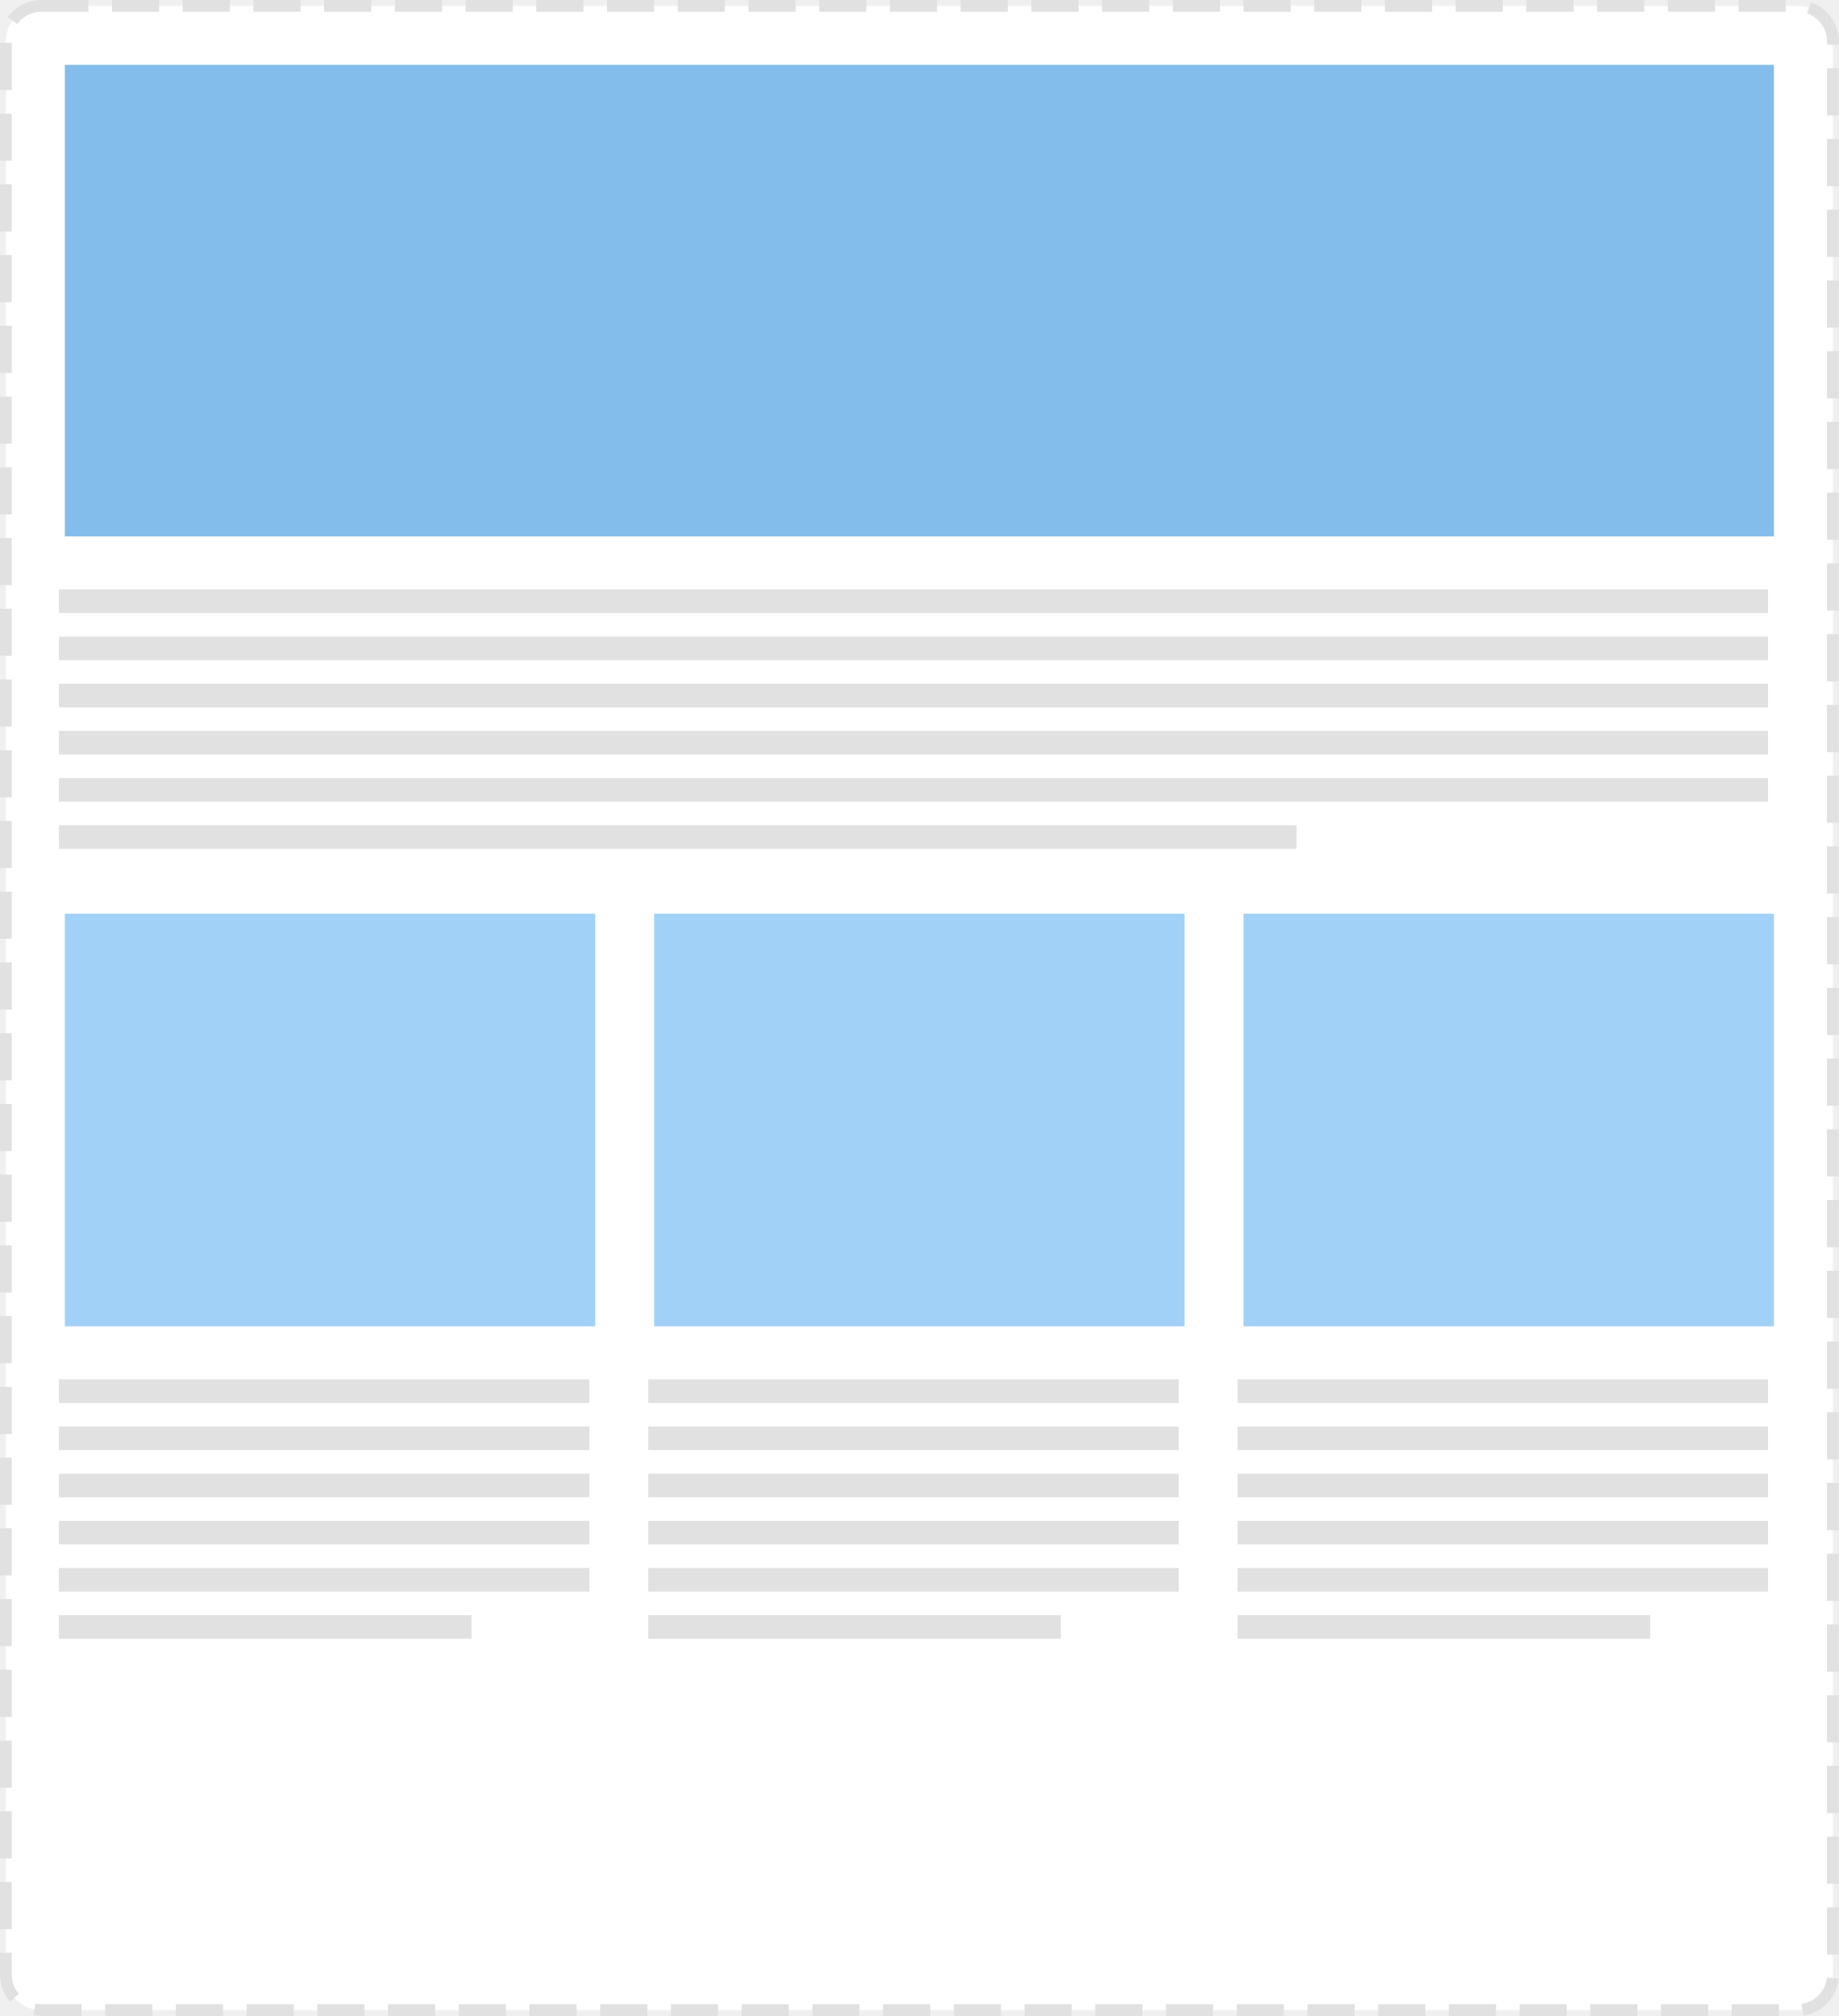
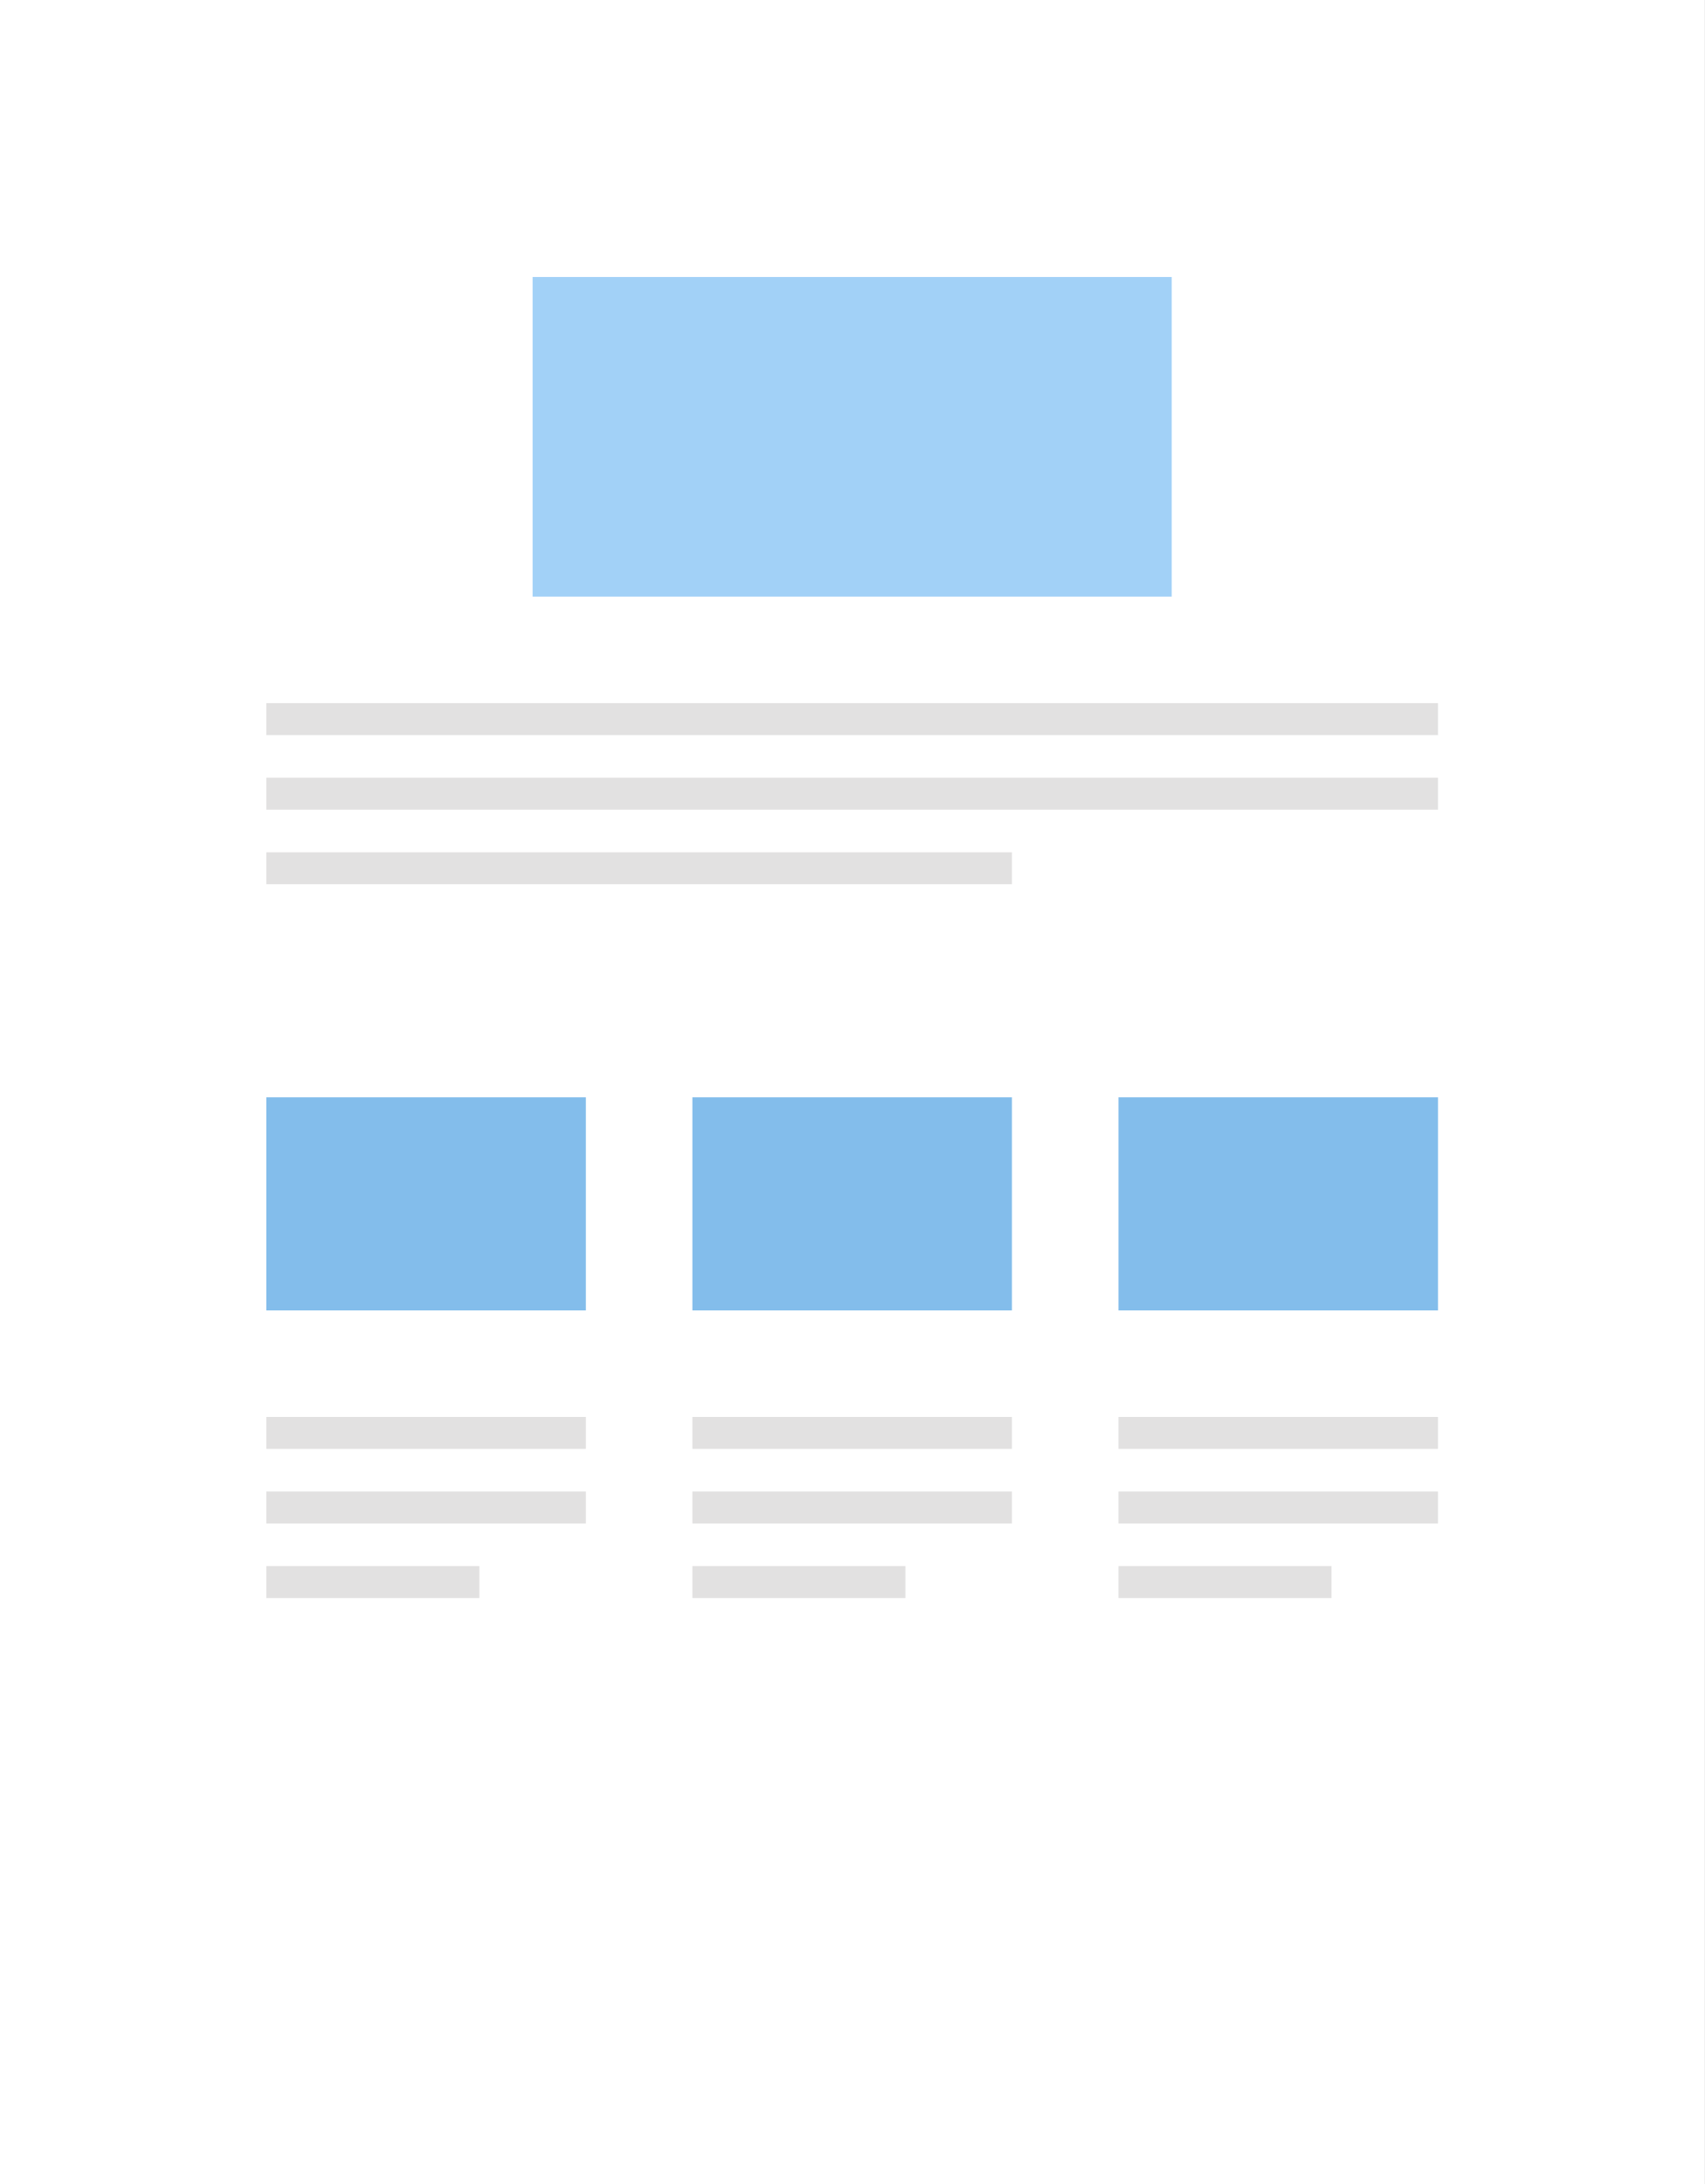
- <svg xmlns="http://www.w3.org/2000/svg" preserveAspectRatio="xMidYMid" width="156" height="171" viewBox="0 0 156 171">
+ <svg xmlns="http://www.w3.org/2000/svg" preserveAspectRatio="xMidYMid" width="160" height="205" viewBox="0 0 160 205">
  <defs>
    <style>
      .cls-1 {
        fill: #fff;
-         stroke: #e2e1e1;
-         stroke-width: 1px;
-         stroke-dasharray: 4,2;
      }

      .cls-2 {
        fill: #e2e1e1;
        fill-rule: evenodd;
      }

      .cls-3 {
-         fill: #a2d1f7;
+         fill: #83bdeb;
      }

      .cls-4 {
-         fill: #83bdeb;
+         fill: #a2d1f7;
      }
    </style>
  </defs>
  <g>
-     <rect x="0.5" y="0.5" width="155" height="170" rx="3" ry="3" class="cls-1" />
-     <path d="M105.000,135.000 L105.000,133.000 L150.000,133.000 L150.000,135.000 L105.000,135.000 ZM105.000,129.000 L150.000,129.000 L150.000,131.000 L105.000,131.000 L105.000,129.000 ZM105.000,125.000 L150.000,125.000 L150.000,127.000 L105.000,127.000 L105.000,125.000 ZM105.000,121.000 L150.000,121.000 L150.000,123.000 L105.000,123.000 L105.000,121.000 ZM105.000,117.000 L150.000,117.000 L150.000,119.000 L105.000,119.000 L105.000,117.000 ZM140.000,139.000 L105.000,139.000 L105.000,137.000 L140.000,137.000 L140.000,139.000 Z" class="cls-2" />
-     <rect x="105.5" y="77.5" width="45" height="35" class="cls-3" />
-     <path d="M55.000,135.000 L55.000,133.000 L100.000,133.000 L100.000,135.000 L55.000,135.000 ZM55.000,129.000 L100.000,129.000 L100.000,131.000 L55.000,131.000 L55.000,129.000 ZM55.000,125.000 L100.000,125.000 L100.000,127.000 L55.000,127.000 L55.000,125.000 ZM55.000,121.000 L100.000,121.000 L100.000,123.000 L55.000,123.000 L55.000,121.000 ZM55.000,117.000 L100.000,117.000 L100.000,119.000 L55.000,119.000 L55.000,117.000 ZM90.000,139.000 L55.000,139.000 L55.000,137.000 L90.000,137.000 L90.000,139.000 Z" class="cls-2" />
-     <rect x="55.5" y="77.5" width="45" height="35" class="cls-3" />
-     <path d="M5.000,135.000 L5.000,133.000 L50.000,133.000 L50.000,135.000 L5.000,135.000 ZM5.000,129.000 L50.000,129.000 L50.000,131.000 L5.000,131.000 L5.000,129.000 ZM5.000,125.000 L50.000,125.000 L50.000,127.000 L5.000,127.000 L5.000,125.000 ZM5.000,121.000 L50.000,121.000 L50.000,123.000 L5.000,123.000 L5.000,121.000 ZM5.000,117.000 L50.000,117.000 L50.000,119.000 L5.000,119.000 L5.000,117.000 ZM40.000,139.000 L5.000,139.000 L5.000,137.000 L40.000,137.000 L40.000,139.000 Z" class="cls-2" />
-     <rect x="5.5" y="77.5" width="45" height="35" class="cls-3" />
-     <path d="M5.000,68.000 L5.000,66.000 L150.000,66.000 L150.000,68.000 L5.000,68.000 ZM5.000,62.000 L150.000,62.000 L150.000,64.000 L5.000,64.000 L5.000,62.000 ZM5.000,58.000 L150.000,58.000 L150.000,60.000 L5.000,60.000 L5.000,58.000 ZM5.000,54.000 L150.000,54.000 L150.000,56.000 L5.000,56.000 L5.000,54.000 ZM5.000,50.000 L150.000,50.000 L150.000,52.000 L5.000,52.000 L5.000,50.000 ZM110.000,72.000 L5.000,72.000 L5.000,70.000 L110.000,70.000 L110.000,72.000 Z" class="cls-2" />
-     <rect x="5.5" y="5.5" width="145" height="40" class="cls-4" />
+     <rect width="160" height="205" class="cls-1" />
+     <path d="M105.000,143.000 L105.000,140.000 L135.000,140.000 L135.000,143.000 L105.000,143.000 ZM105.000,133.000 L135.000,133.000 L135.000,136.000 L105.000,136.000 L105.000,133.000 ZM125.000,150.000 L105.000,150.000 L105.000,147.000 L125.000,147.000 L125.000,150.000 Z" class="cls-2" />
+     <rect x="105" y="103" width="30" height="20" class="cls-3" />
+     <path d="M65.000,143.000 L65.000,140.000 L95.000,140.000 L95.000,143.000 L65.000,143.000 ZM65.000,133.000 L95.000,133.000 L95.000,136.000 L65.000,136.000 L65.000,133.000 ZM85.000,150.000 L65.000,150.000 L65.000,147.000 L85.000,147.000 L85.000,150.000 Z" class="cls-2" />
+     <rect x="65" y="103" width="30" height="20" class="cls-3" />
+     <path d="M25.000,143.000 L25.000,140.000 L55.000,140.000 L55.000,143.000 L25.000,143.000 ZM25.000,133.000 L55.000,133.000 L55.000,136.000 L25.000,136.000 L25.000,133.000 ZM45.000,150.000 L25.000,150.000 L25.000,147.000 L45.000,147.000 L45.000,150.000 Z" class="cls-2" />
+     <rect x="25" y="103" width="30" height="20" class="cls-3" />
+     <path d="M25.000,76.000 L25.000,73.000 L135.000,73.000 L135.000,76.000 L25.000,76.000 ZM25.000,66.000 L135.000,66.000 L135.000,69.000 L25.000,69.000 L25.000,66.000 ZM95.000,83.000 L25.000,83.000 L25.000,80.000 L95.000,80.000 L95.000,83.000 Z" class="cls-2" />
+     <rect x="50" y="26" width="60" height="30" class="cls-4" />
  </g>
</svg>
